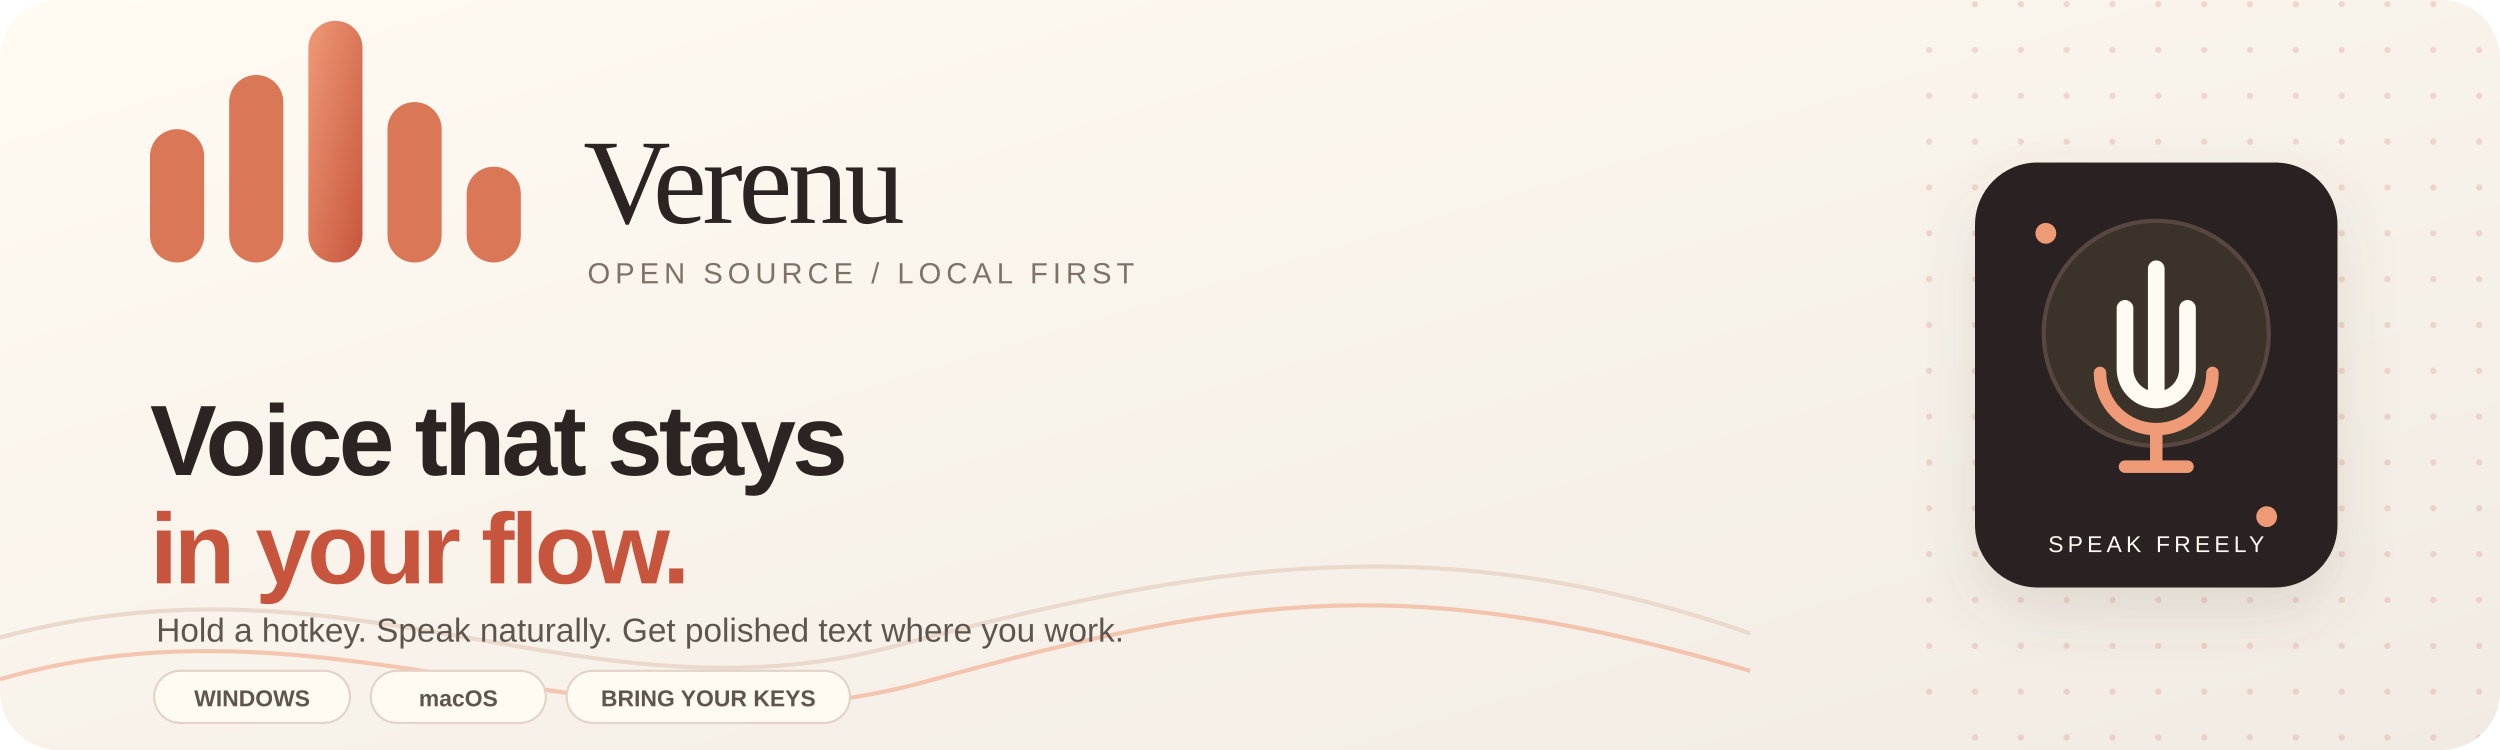
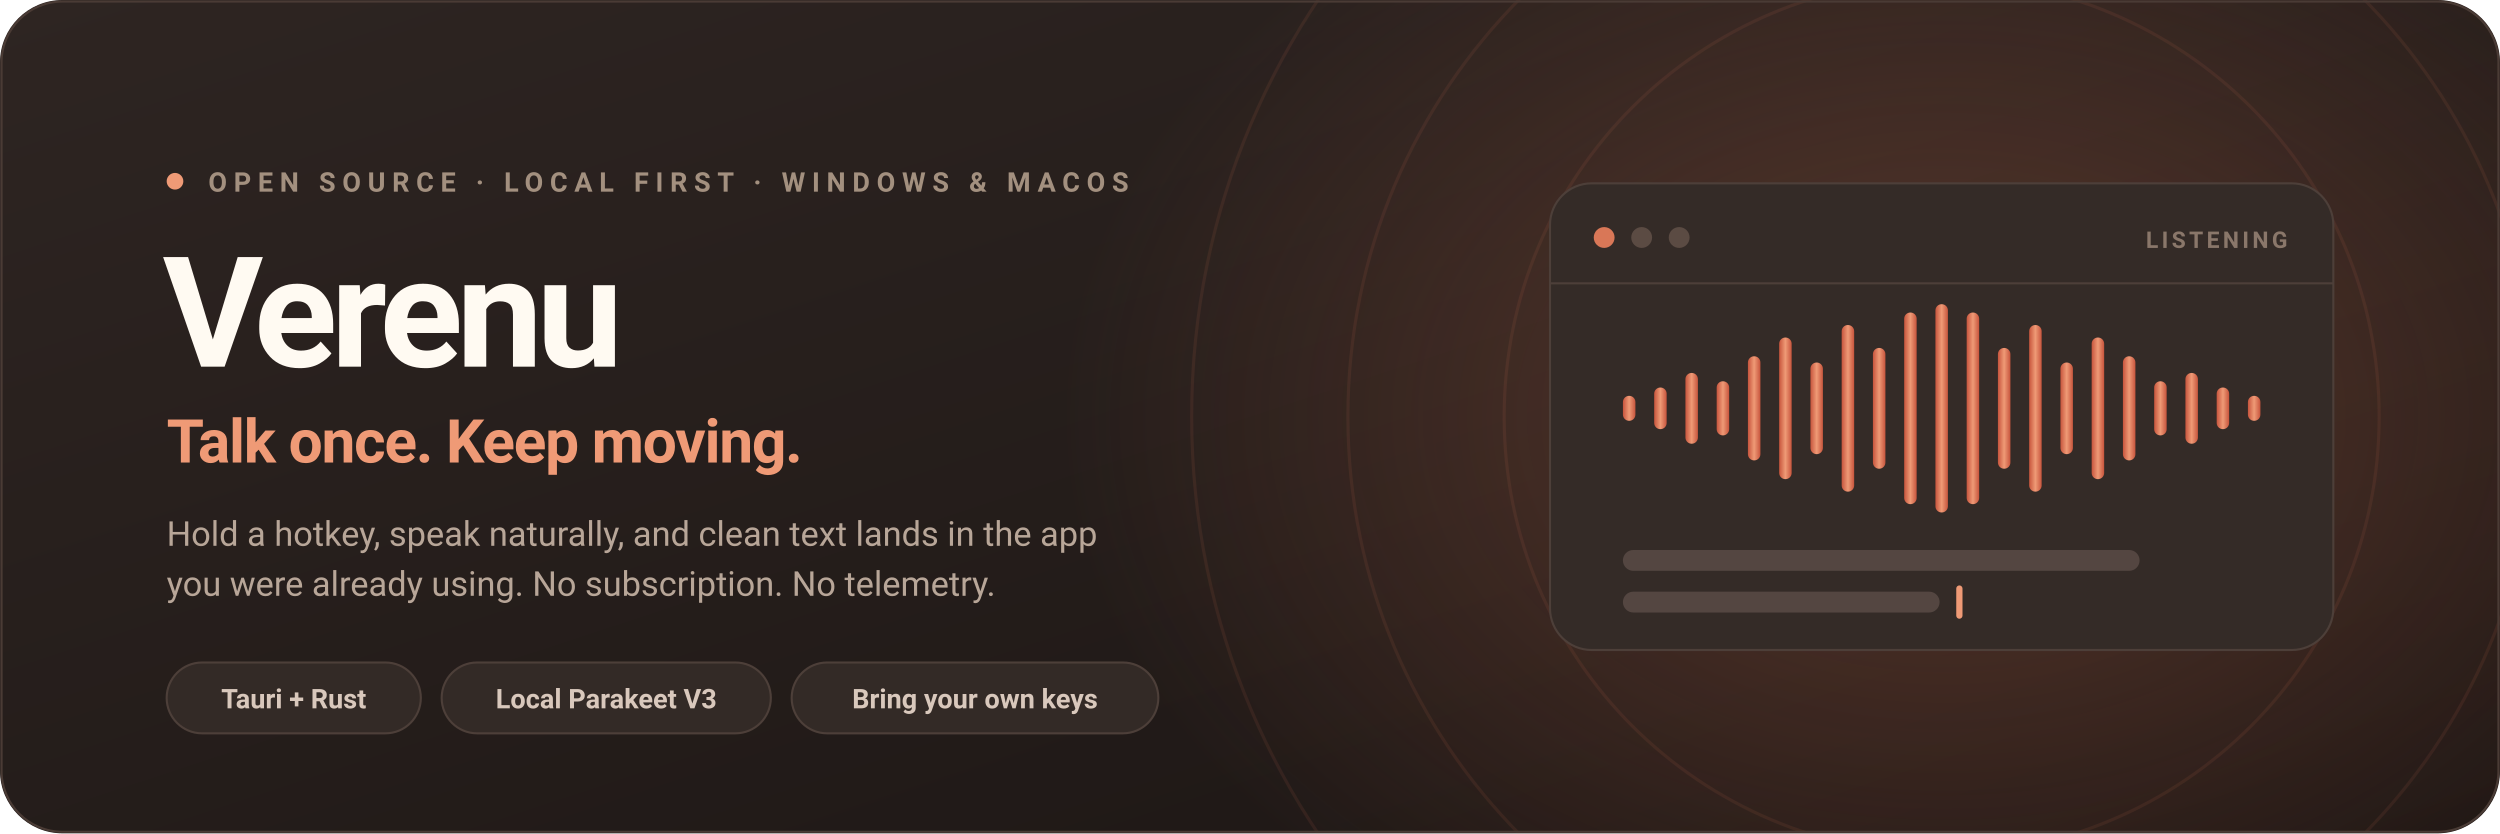
- <svg xmlns="http://www.w3.org/2000/svg" viewBox="0 0 1200 360" role="img" aria-labelledby="title desc">
+ <svg xmlns="http://www.w3.org/2000/svg" viewBox="0 0 1200 400" width="1200" height="400" role="img" aria-labelledby="t d" font-family="-apple-system, BlinkMacSystemFont, 'Segoe UI', Roboto, Helvetica, Arial, sans-serif">
  <defs>
-     <linearGradient id="paper" x1="0" y1="0" x2="1" y2="1">
-       <stop offset="0" stop-color="#fffaf2" />
-       <stop offset="1" stop-color="#f1ebe3" />
+     <linearGradient id="bg" x1="0" y1="0" x2="1" y2="1">
+       <stop offset="0" stop-color="#2e2522" />
+       <stop offset="1" stop-color="#1b1513" />
    </linearGradient>
-     <linearGradient id="coral" x1="0" y1="0" x2="1" y2="1">
-       <stop offset="0" stop-color="#ef9a76" />
+     <linearGradient id="wave" x1="0" y1="0" x2="1" y2="0">
+       <stop offset="0" stop-color="#c7553d" />
+       <stop offset=".5" stop-color="#ef9a76" />
      <stop offset="1" stop-color="#c7553d" />
    </linearGradient>
-     <filter id="shadow" x="-20%" y="-20%" width="140%" height="160%">
-       <feDropShadow dx="0" dy="12" stdDeviation="14" flood-color="#6f594d" flood-opacity=".15" />
-     </filter>
-     <pattern id="dots" width="22" height="22" patternUnits="userSpaceOnUse">
-       <circle cx="2" cy="2" r="1.5" fill="#c7553d" opacity=".18" />
-     </pattern>
+     <radialGradient id="glow" cx=".5" cy=".5" r=".5">
+       <stop offset="0" stop-color="#d97757" stop-opacity=".30" />
+       <stop offset="1" stop-color="#d97757" stop-opacity="0" />
+     </radialGradient>
+     <clipPath id="frame">
+       <rect width="1200" height="400" rx="30" />
+     </clipPath>
  </defs>
-   <rect width="1200" height="360" rx="28" fill="url(#paper)" />
-   <rect x="920" y="0" width="280" height="360" rx="28" fill="url(#dots)" />
-   <path d="M0 306C170 260 280 350 430 310S690 252 840 304" fill="none" stroke="#ead9cc" stroke-width="2" />
-   <path d="M0 326C160 280 290 370 445 327S680 275 840 322" fill="none" stroke="#ef9a76" stroke-width="2" opacity=".5" />
-   <g transform="translate(72 62)">
-     <g transform="translate(0 0)">
-       <rect x="0" y="0" width="26" height="64" rx="13" fill="#d97757" />
-       <rect x="38" y="-26" width="26" height="90" rx="13" fill="#d97757" />
-       <rect x="76" y="-52" width="26" height="116" rx="13" fill="url(#coral)" />
-       <rect x="114" y="-13" width="26" height="77" rx="13" fill="#d97757" />
-       <rect x="152" y="18" width="26" height="46" rx="13" fill="#d97757" />
+   <g clip-path="url(#frame)">
+     <rect width="1200" height="400" fill="url(#bg)" />
+     <ellipse cx="932" cy="200" rx="420" ry="300" fill="url(#glow)" />
+     <g fill="none" stroke="#d97757" stroke-opacity=".10" stroke-width="1.5">
+       <circle cx="932" cy="200" r="210" />
+       <circle cx="932" cy="200" r="285" />
+       <circle cx="932" cy="200" r="360" />
    </g>
-     <text x="208" y="45" fill="#2b2422" font-family="Georgia, 'Times New Roman', serif" font-size="58" letter-spacing="-2">Verenu</text>
-     <text x="210" y="74" fill="#7e7266" font-family="Segoe UI, Arial, sans-serif" font-size="14" letter-spacing="2.4">OPEN SOURCE  /  LOCAL FIRST</text>
-     <text x="0" y="166" fill="#2b2422" font-family="Segoe UI, Arial, sans-serif" font-size="48" font-weight="700" letter-spacing="-1.8">Voice that stays</text>
-     <text x="0" y="218" fill="#c7553d" font-family="Segoe UI, Arial, sans-serif" font-size="48" font-weight="700" letter-spacing="-1.8">in your flow.</text>
-     <text x="3" y="246" fill="#5f554f" font-family="Segoe UI, Arial, sans-serif" font-size="16">Hold a hotkey. Speak naturally. Get polished text where you work.</text>
  </g>
-   <g transform="translate(948 78)" filter="url(#shadow)">
-     <rect width="174" height="204" rx="30" fill="#2b2422" />
-     <circle cx="87" cy="82" r="54" fill="#3b302c" stroke="#594740" stroke-width="2" />
-     <path d="M87 51v63M72 70v29a15 15 0 0 0 30 0V70" fill="none" stroke="#fffaf2" stroke-width="8" stroke-linecap="round" />
-     <path d="M60 101a27 27 0 0 0 54 0M87 128v18M72 146h30" fill="none" stroke="#ef9a76" stroke-width="6" stroke-linecap="round" />
-     <circle cx="34" cy="34" r="5" fill="#ef9a76" />
-     <circle cx="140" cy="170" r="5" fill="#ef9a76" />
-     <text x="87" y="187" text-anchor="middle" fill="#fffaf2" font-family="Segoe UI, Arial, sans-serif" font-size="11" letter-spacing="2">SPEAK FREELY</text>
+   <rect x=".75" y=".75" width="1198.5" height="398.5" rx="29.25" fill="none" stroke="#4a3b35" />
+   <circle cx="84" cy="87" r="4" fill="#ef9a76" />
+   <text x="100" y="92" fill="#a3907f" font-size="13" font-weight="600" letter-spacing="3.2">OPEN SOURCE · LOCAL FIRST · WINDOWS &amp; MACOS</text>
+   <text x="78" y="176" fill="#fffaf2" font-size="74" font-weight="700" letter-spacing="-3">Verenu</text>
+   <text x="80" y="222" fill="#ef9a76" font-size="29" font-weight="600" letter-spacing="-.6">Talk once. Keep moving.</text>
+   <text x="80" y="262" fill="#b8a698" font-size="16.5">Hold a hotkey, speak naturally, and clean text lands in the app</text>
+   <text x="80" y="286" fill="#b8a698" font-size="16.5">you were already using. No subscription. No telemetry.</text>
+   <g font-size="13" font-weight="600" text-anchor="middle">
+     <g fill="#332a26" stroke="#4d3f39">
+       <rect x="80" y="318" width="122" height="34" rx="17" />
+       <rect x="212" y="318" width="158" height="34" rx="17" />
+       <rect x="380" y="318" width="176" height="34" rx="17" />
+     </g>
+     <g fill="#d9c8bc" stroke="none">
+       <text x="141" y="340">Tauri + Rust</text>
+       <text x="291" y="340">Local Parakeet V3</text>
+       <text x="468" y="340">Bring your own keys</text>
+     </g>
  </g>
-   <g transform="translate(74 322)">
-     <rect width="94" height="25" rx="12.5" fill="#fffaf2" stroke="#e2d3c7" />
-     <text x="47" y="17" text-anchor="middle" fill="#5f554f" font-family="Segoe UI, Arial, sans-serif" font-size="11" font-weight="600">WINDOWS</text>
-     <rect x="104" width="84" height="25" rx="12.5" fill="#fffaf2" stroke="#e2d3c7" />
-     <text x="146" y="17" text-anchor="middle" fill="#5f554f" font-family="Segoe UI, Arial, sans-serif" font-size="11" font-weight="600">macOS</text>
-     <rect x="198" width="136" height="25" rx="12.5" fill="#fffaf2" stroke="#e2d3c7" />
-     <text x="266" y="17" text-anchor="middle" fill="#5f554f" font-family="Segoe UI, Arial, sans-serif" font-size="11" font-weight="600">BRING YOUR KEYS</text>
+   <g>
+     <rect x="744" y="88" width="376" height="224" rx="20" fill="#342b27" stroke="#4d3f39" />
+     <circle cx="770" cy="114" r="5" fill="#d97757" />
+     <circle cx="788" cy="114" r="5" fill="#5b4b43" />
+     <circle cx="806" cy="114" r="5" fill="#5b4b43" />
+     <text x="1098" y="119" text-anchor="end" fill="#8a776a" font-size="11" font-weight="600" letter-spacing="1.6">LISTENING</text>
+     <line x1="744" y1="136" x2="1120" y2="136" stroke="#4d3f39" />
+     <g fill="url(#wave)">
+       <rect x="779" y="190" width="6" height="12" rx="3" />
+       <rect x="794" y="186" width="6" height="20" rx="3" />
+       <rect x="809" y="179" width="6" height="34" rx="3" />
+       <rect x="824" y="183" width="6" height="26" rx="3" />
+       <rect x="839" y="171" width="6" height="50" rx="3" />
+       <rect x="854" y="162" width="6" height="68" rx="3" />
+       <rect x="869" y="174" width="6" height="44" rx="3" />
+       <rect x="884" y="156" width="6" height="80" rx="3" />
+       <rect x="899" y="167" width="6" height="58" rx="3" />
+       <rect x="914" y="150" width="6" height="92" rx="3" />
+       <rect x="929" y="146" width="6" height="100" rx="3" />
+       <rect x="944" y="150" width="6" height="92" rx="3" />
+       <rect x="959" y="167" width="6" height="58" rx="3" />
+       <rect x="974" y="156" width="6" height="80" rx="3" />
+       <rect x="989" y="174" width="6" height="44" rx="3" />
+       <rect x="1004" y="162" width="6" height="68" rx="3" />
+       <rect x="1019" y="171" width="6" height="50" rx="3" />
+       <rect x="1034" y="183" width="6" height="26" rx="3" />
+       <rect x="1049" y="179" width="6" height="34" rx="3" />
+       <rect x="1064" y="186" width="6" height="20" rx="3" />
+       <rect x="1079" y="190" width="6" height="12" rx="3" />
+     </g>
+     <rect x="779" y="264" width="248" height="10" rx="5" fill="#544641" />
+     <rect x="779" y="284" width="152" height="10" rx="5" fill="#544641" />
+     <rect x="939" y="281" width="3" height="16" rx="1.5" fill="#ef9a76" />
  </g>
</svg>
